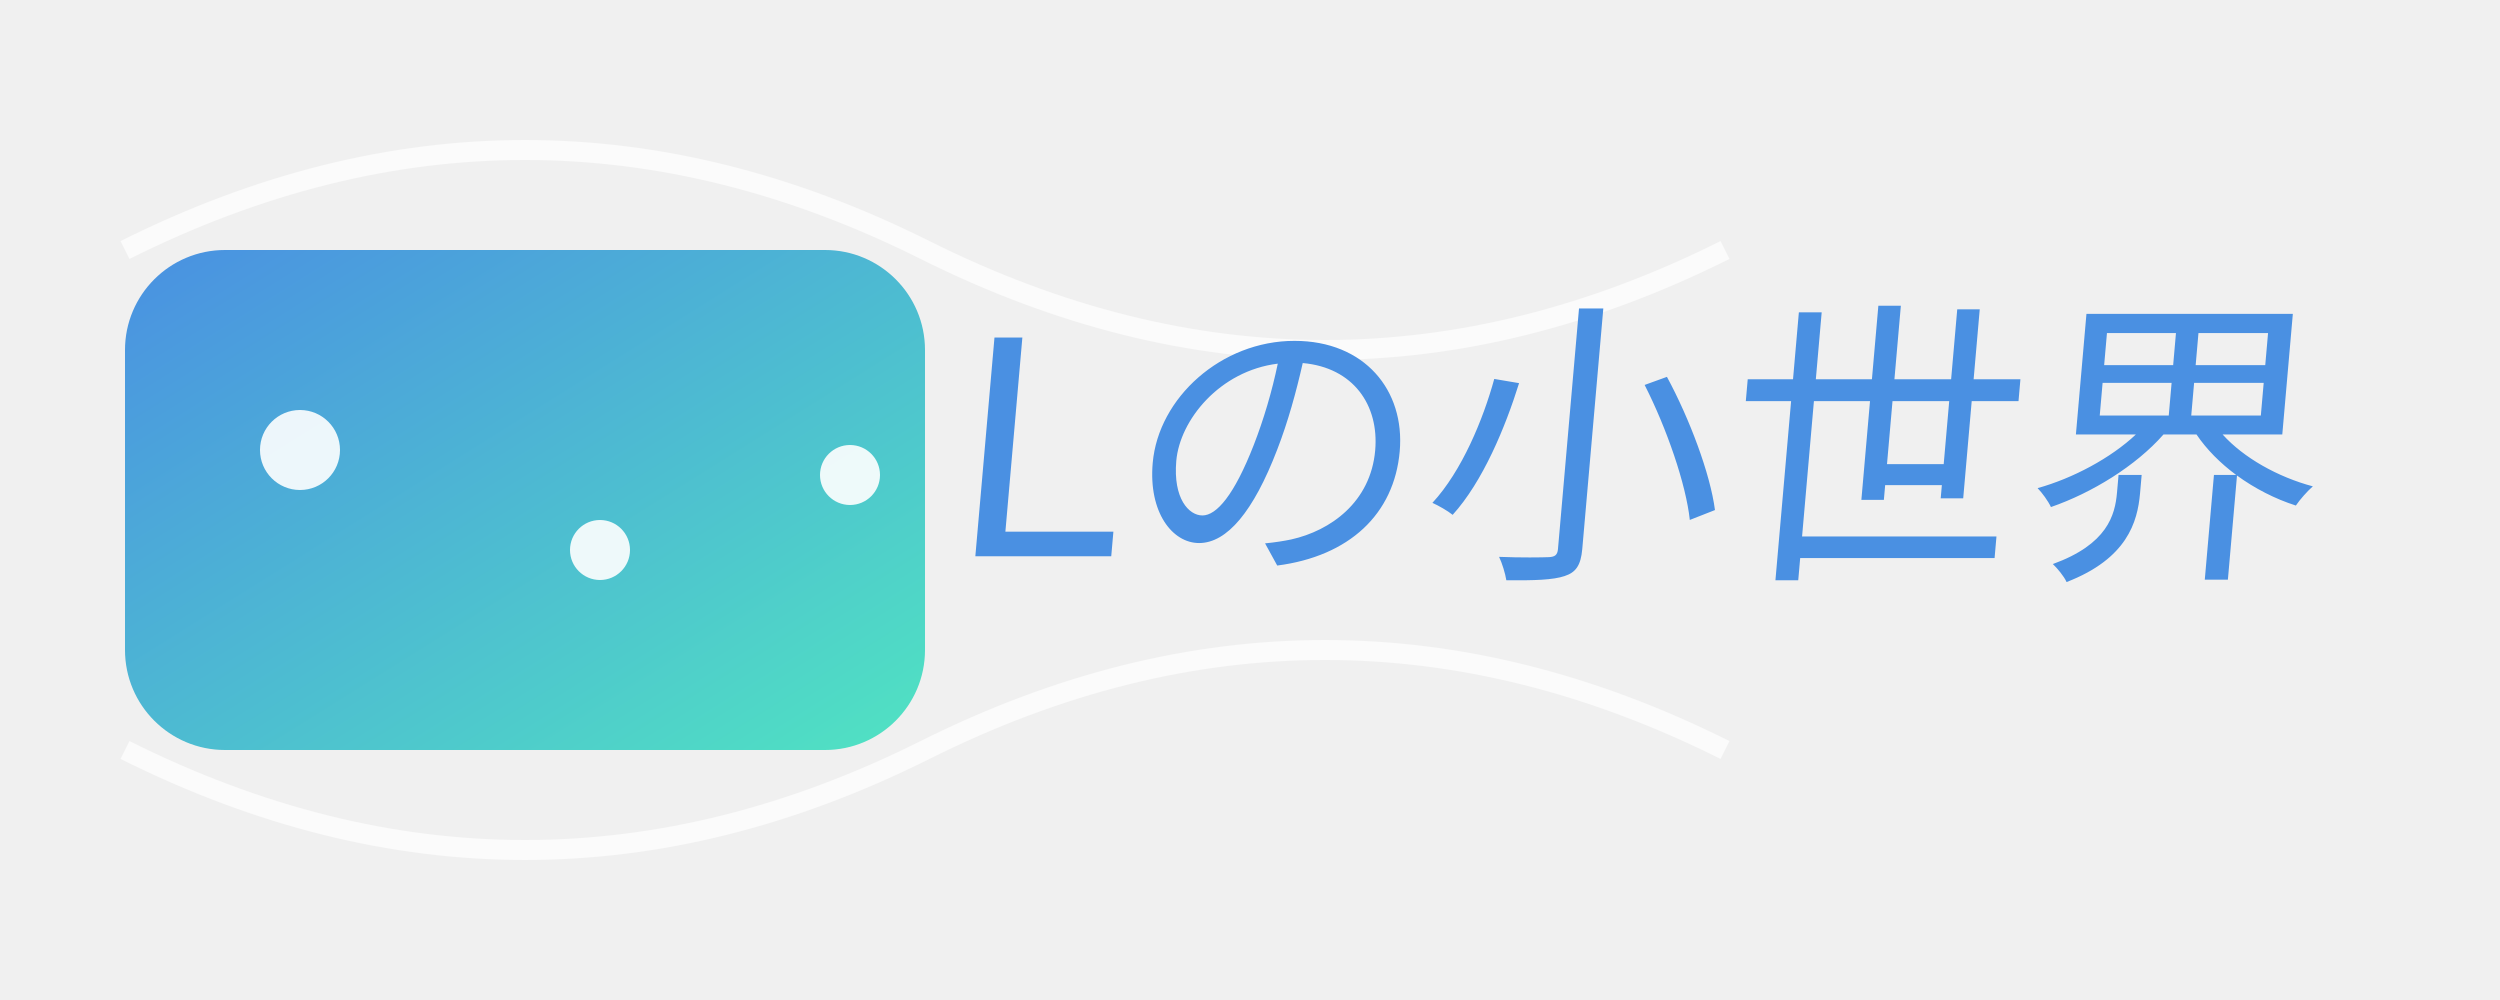
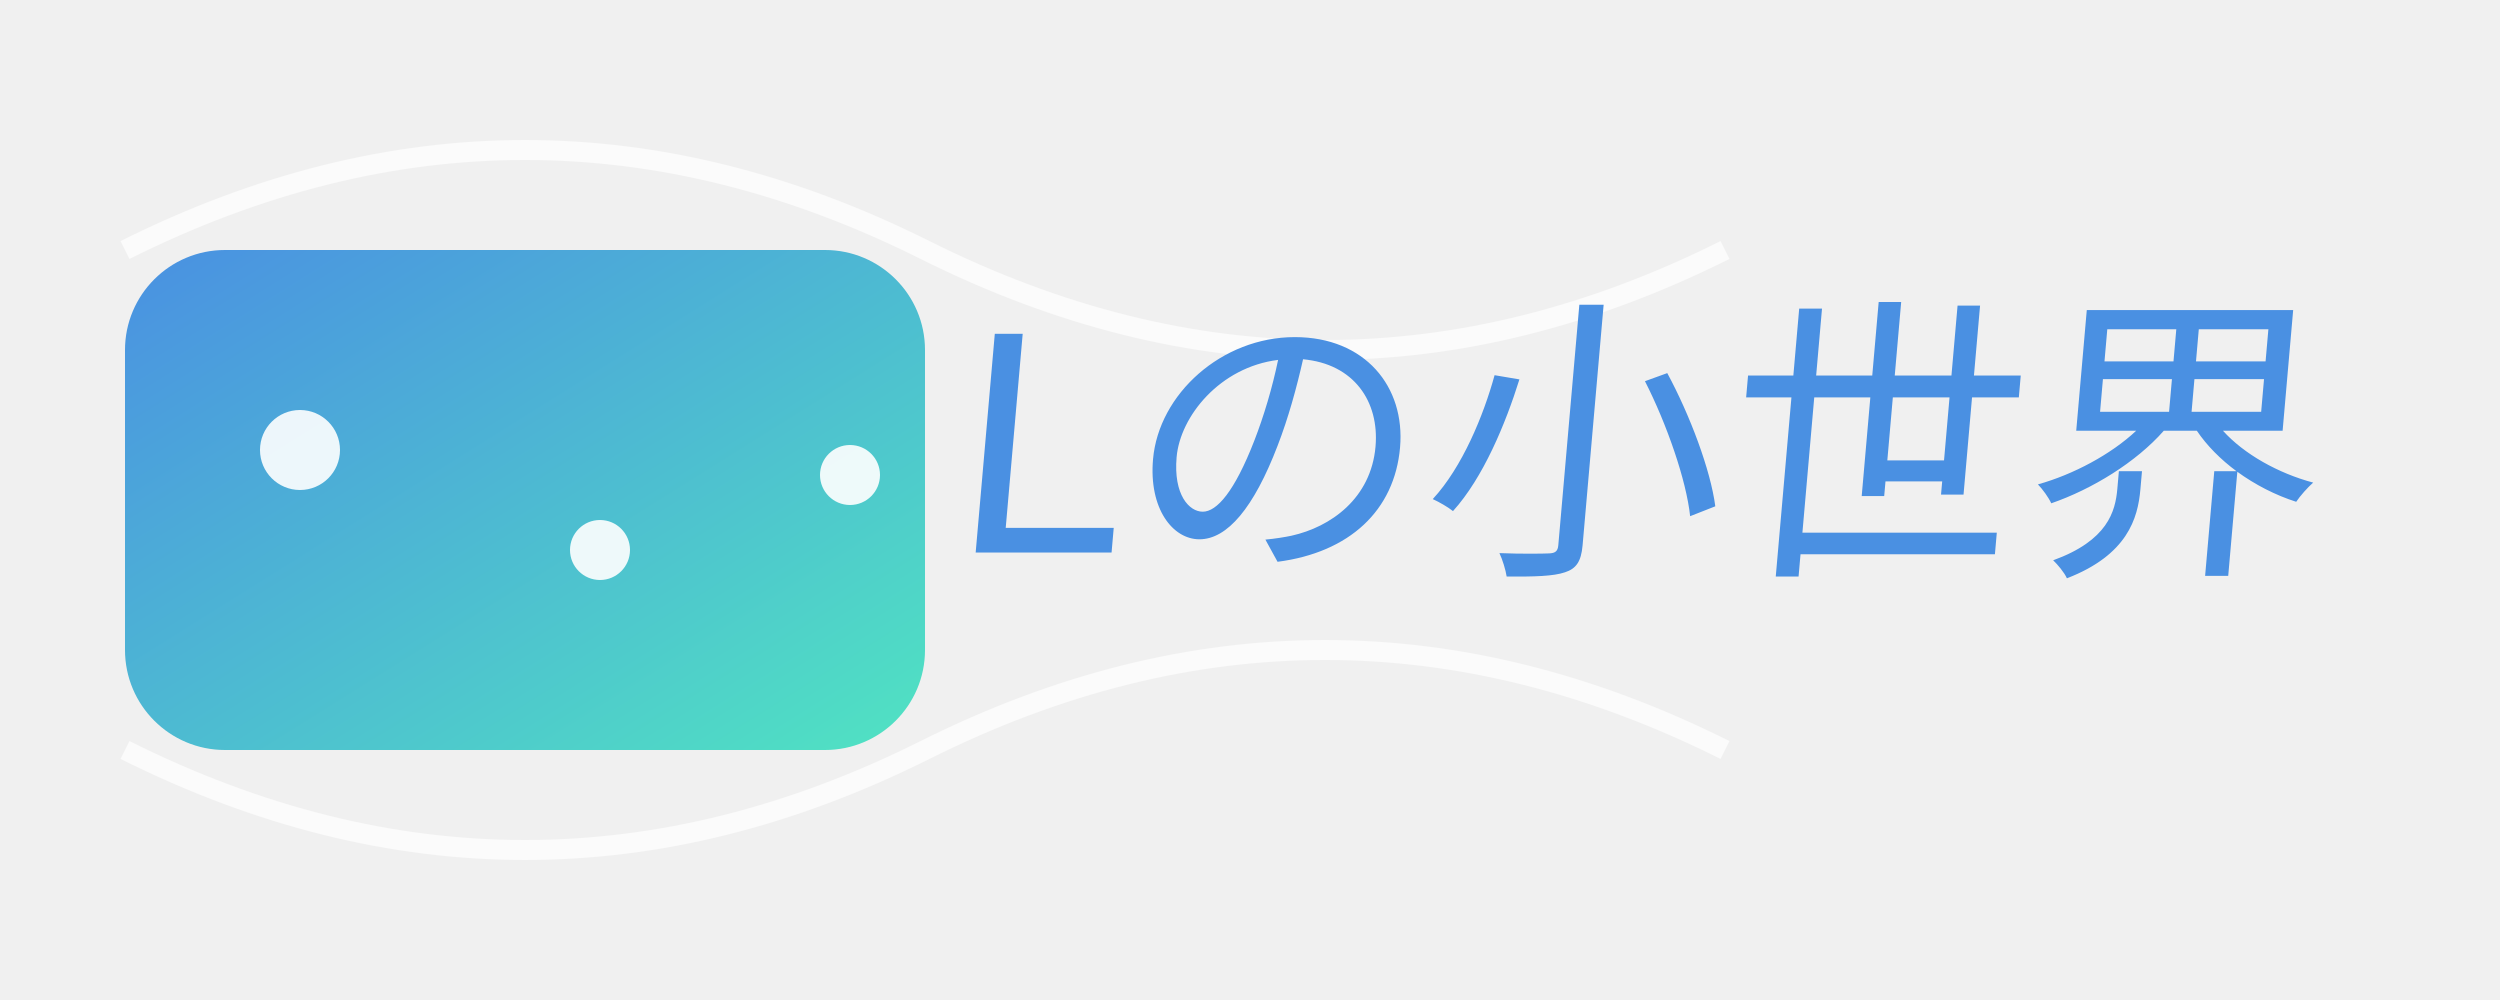
<svg xmlns="http://www.w3.org/2000/svg" width="2000" height="800" viewBox="0 0 2000 800">
  <defs>
    <linearGradient id="grad" x1="0%" y1="0%" x2="100%" y2="100%">
      <stop offset="0%" stop-color="#4A90E2" />
      <stop offset="100%" stop-color="#50E3C2" />
    </linearGradient>
  </defs>
  <g>
    <rect x="100" y="200" width="640" height="400" rx="80" fill="url(#grad)" />
    <path d="M100,200 q320,-160 640,0 t640,0" stroke="white" stroke-width="16" fill="none" opacity="0.7" />
    <path d="M100,600 q320,160 640,0 t640,0" stroke="white" stroke-width="16" fill="none" opacity="0.7" />
    <circle cx="240" cy="360" r="32" fill="white" opacity="0.9" />
    <circle cx="480" cy="440" r="24" fill="white" opacity="0.9" />
    <circle cx="680" cy="380" r="24" fill="white" opacity="0.9" />
  </g>
-   <text x="800" y="445" font-family="Helvetica, Arial, sans-serif" font-size="240" font-weight="500" fill="#4A90E2" text-anchor="start" alignment-baseline="middle" transform="skewX(-5)">
+   <text x="800" y="442" font-family="Helvetica, Arial, sans-serif" font-size="240" font-weight="500" fill="#4A90E2" text-anchor="start" alignment-baseline="middle" transform="skewX(-5)">
    Lの小世界
  </text>
</svg>
